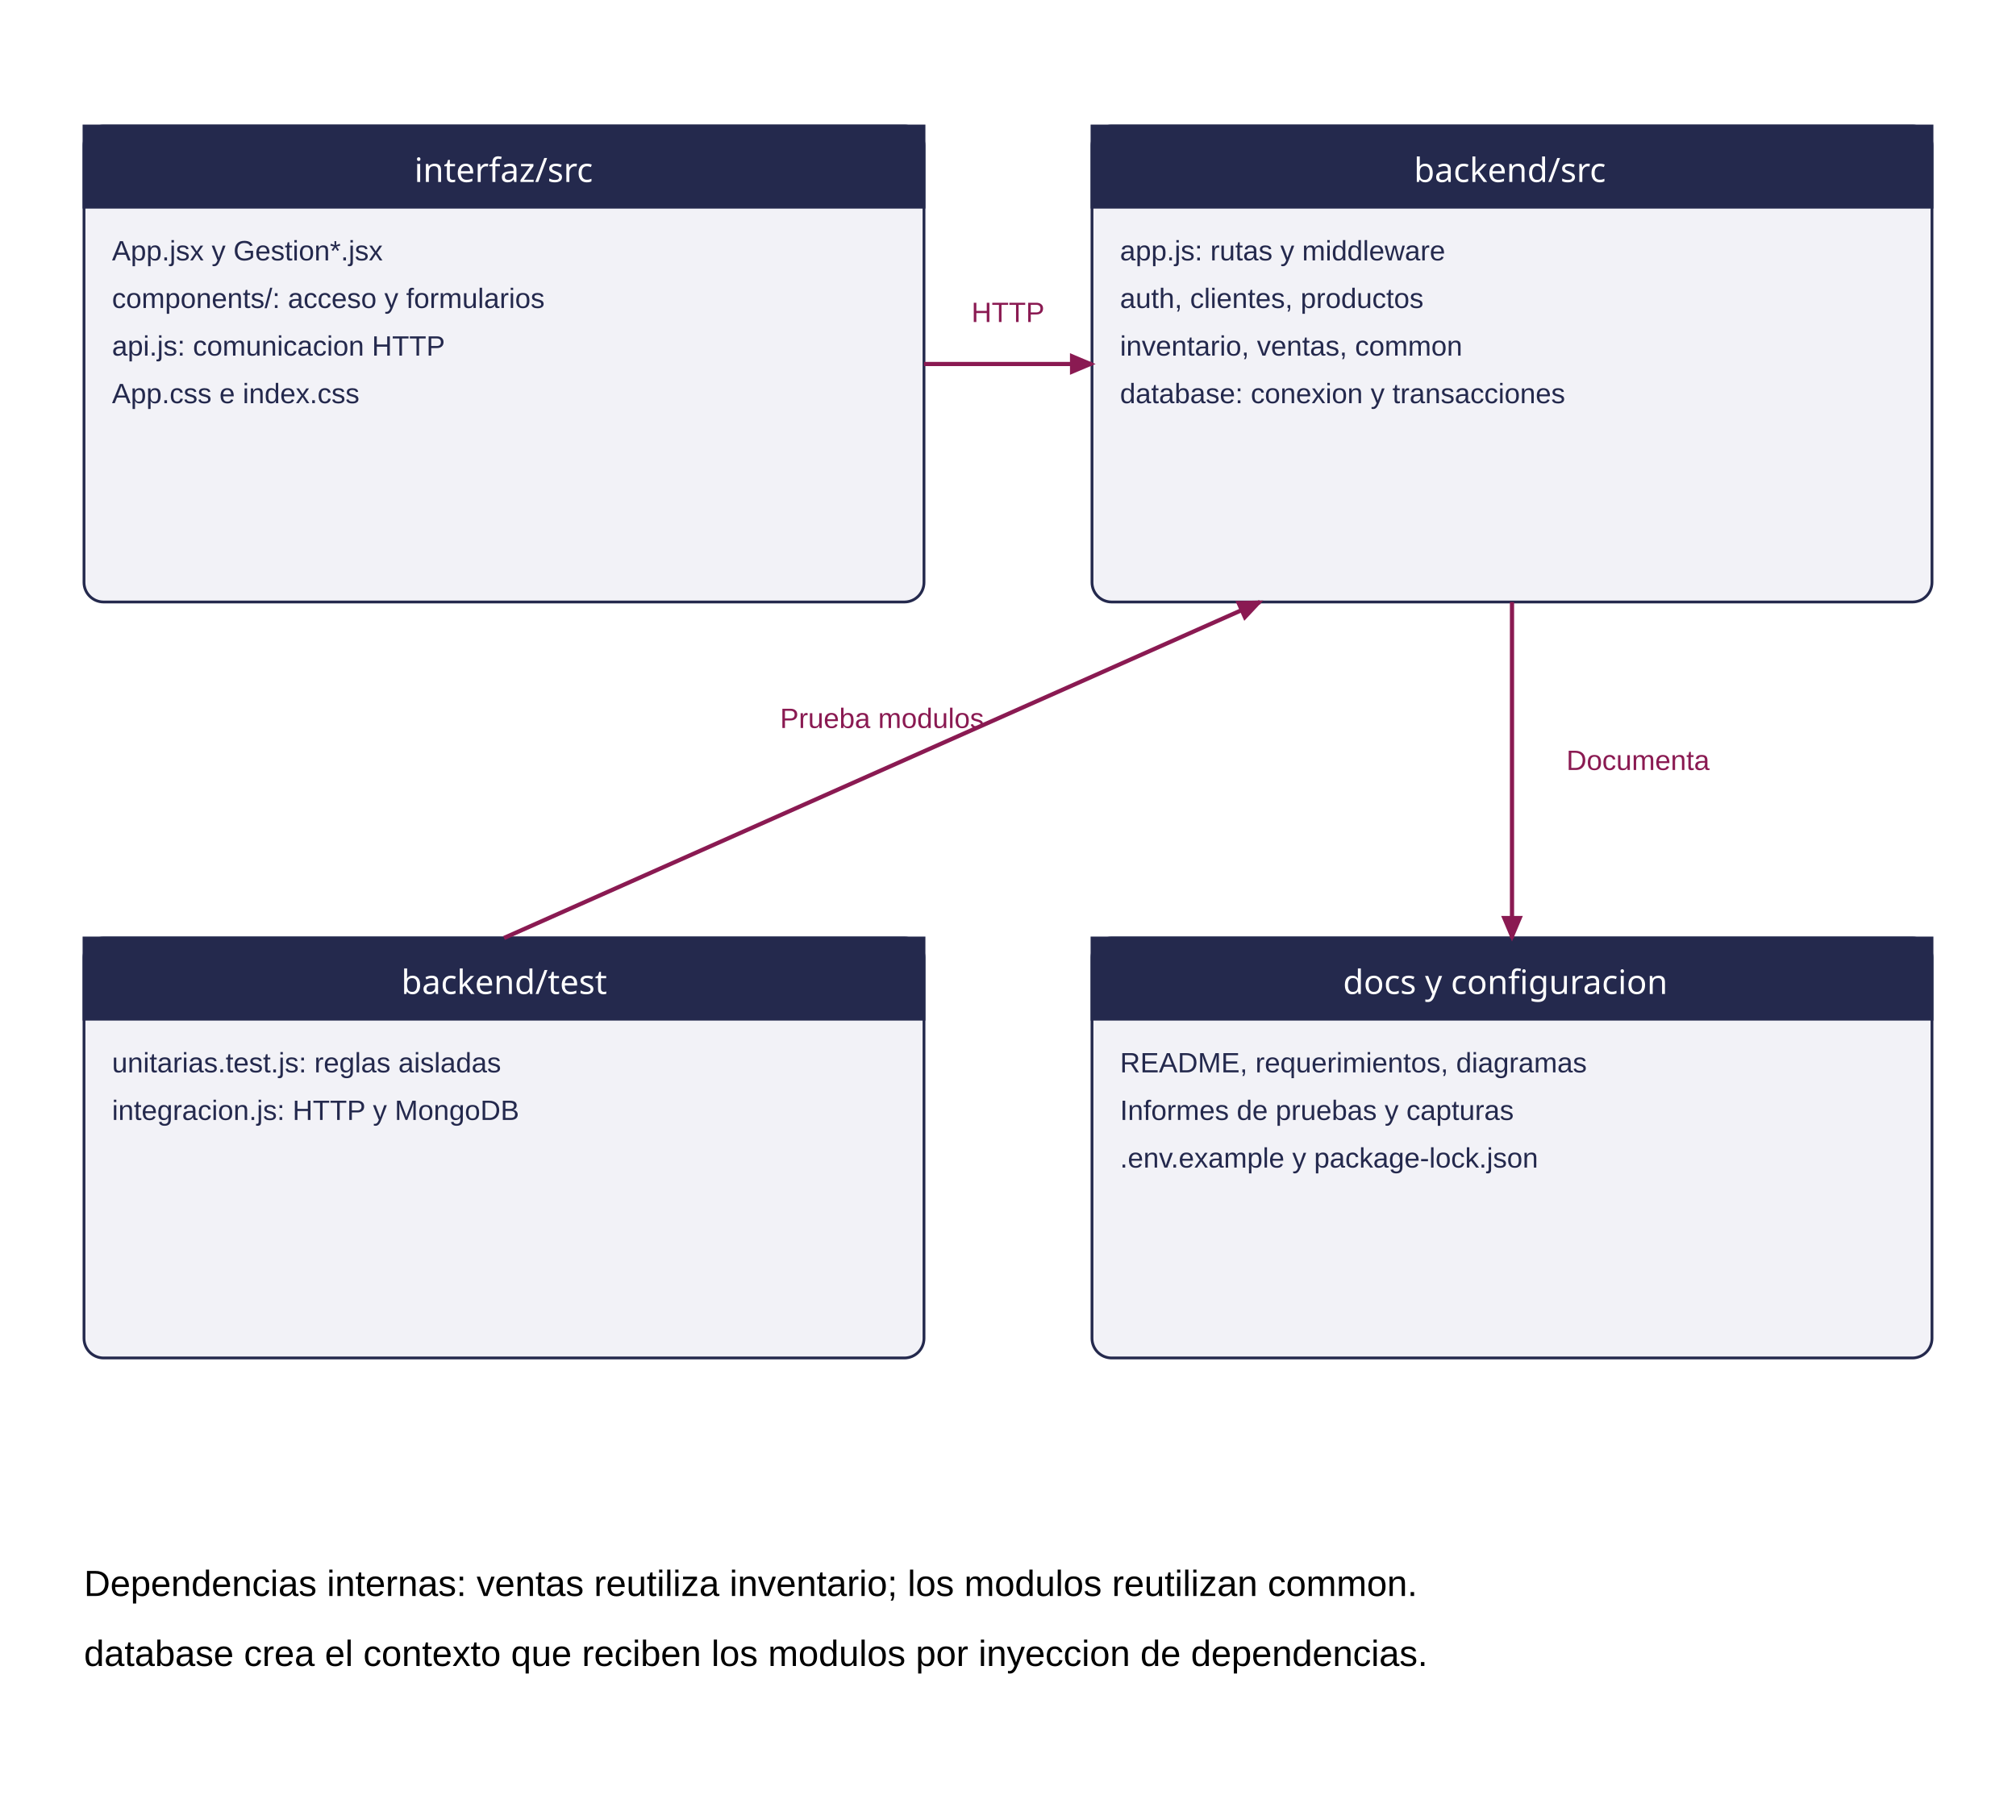
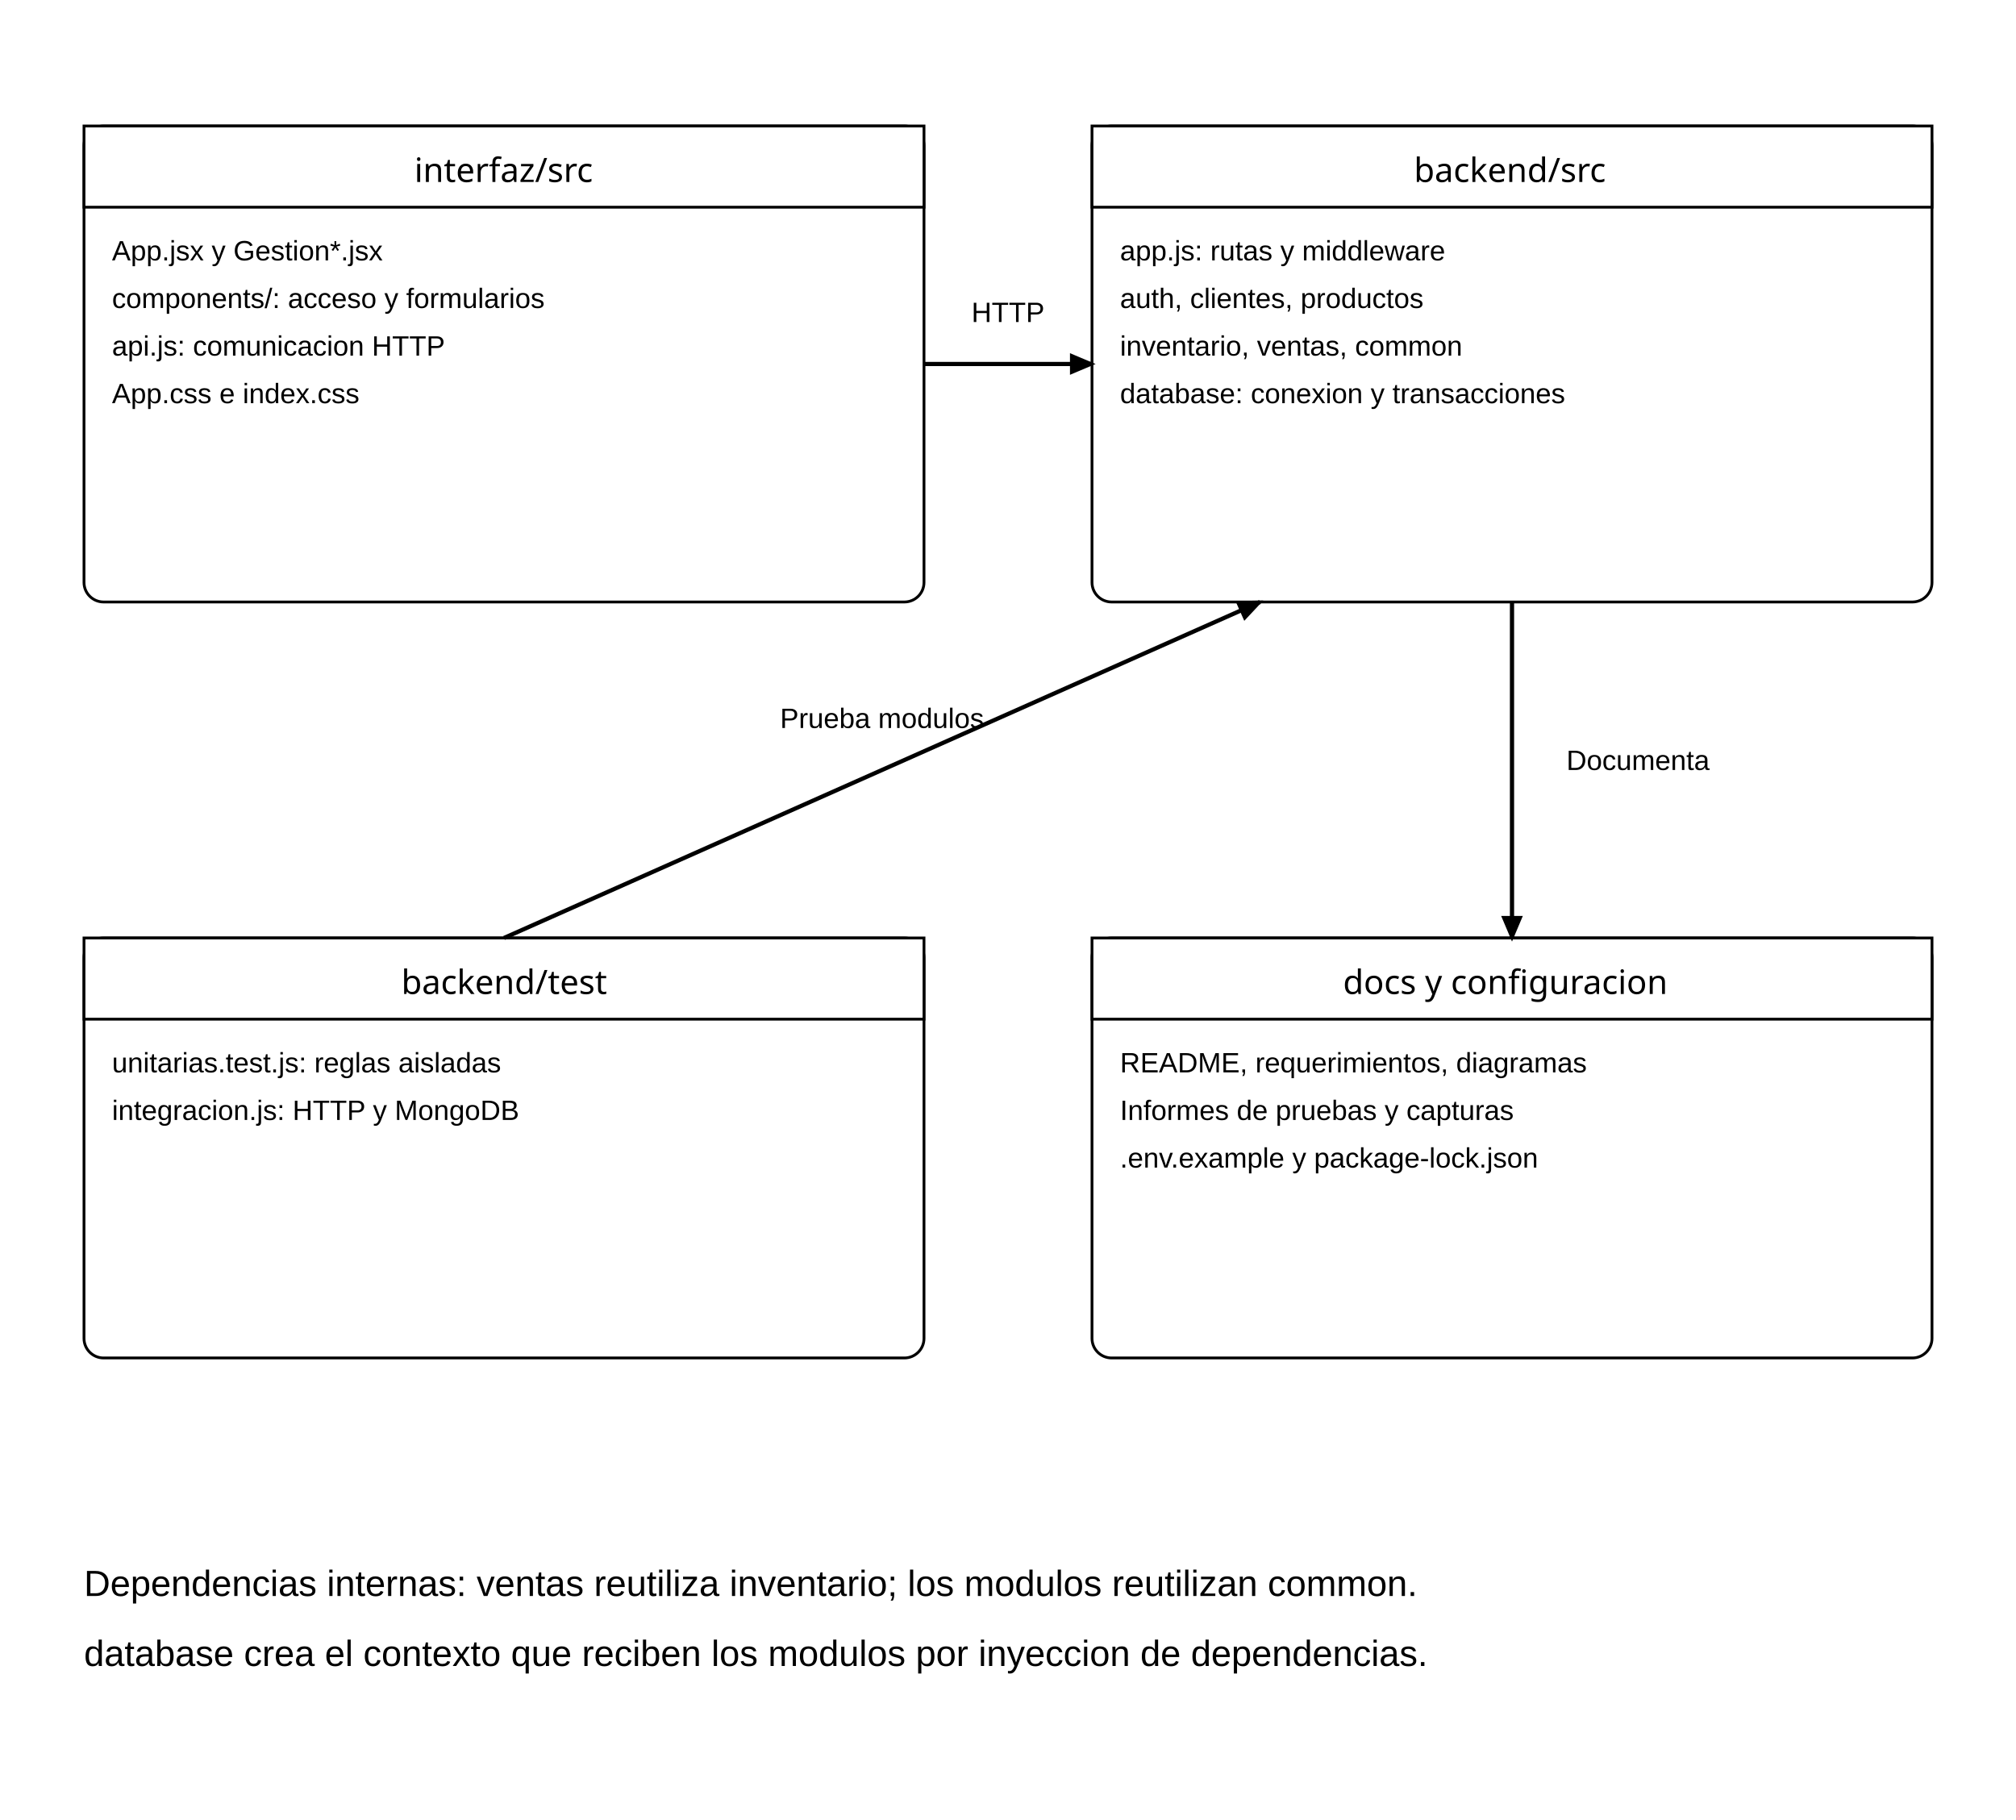
<svg xmlns="http://www.w3.org/2000/svg" width="720" height="650" preserveAspectRatio="xMinYMin meet" viewBox="0 0 720 650" version="1.0" fill-rule="evenodd">
  <clipPath id="clip">
    <rect x="0" y="0" width="720" height="650" />
  </clipPath>
  <g id="group" transform="scale(1,-1) translate(0,-650)" style="clip-path: url(#clip)">
    <g transform="">
-       <rect x="30" y="435" width="300" height="170" rx="7" ry="7" style="stroke: rgb(14%,16%,30%); stroke-linecap: butt; stroke-width: 1; fill: rgb(95%,95%,97%); fill-rule: evenodd;" />
-       <rect x="30" y="576" width="300" height="29" style="stroke: rgb(14%,16%,30%); stroke-linecap: butt; stroke-width: 1; fill: rgb(14%,16%,30%); fill-rule: evenodd;" />
-       <text x="147.987" y="585" style="font-family: Arial-Bold; font-size: 12px;fill: rgb(100%,100%,100%); stroke:none;" transform="translate(0,1170) scale(1,-1)">interfaz/src</text>
-       <text x="40" y="557" style="font-family: Arial; font-size: 10px;fill: rgb(14%,16%,30%); stroke:none;" transform="translate(0,1114) scale(1,-1)">App.jsx y Gestion*.jsx</text>
-       <text x="40" y="540" style="font-family: Arial; font-size: 10px;fill: rgb(14%,16%,30%); stroke:none;" transform="translate(0,1080) scale(1,-1)">components/: acceso y formularios</text>
-       <text x="40" y="523" style="font-family: Arial; font-size: 10px;fill: rgb(14%,16%,30%); stroke:none;" transform="translate(0,1046) scale(1,-1)">api.js: comunicacion HTTP</text>
-       <text x="40" y="506" style="font-family: Arial; font-size: 10px;fill: rgb(14%,16%,30%); stroke:none;" transform="translate(0,1012) scale(1,-1)">App.css e index.css</text>
-       <rect x="390" y="435" width="300" height="170" rx="7" ry="7" style="stroke: rgb(14%,16%,30%); stroke-linecap: butt; stroke-width: 1; fill: rgb(95%,95%,97%); fill-rule: evenodd;" />
-       <rect x="390" y="576" width="300" height="29" style="stroke: rgb(14%,16%,30%); stroke-linecap: butt; stroke-width: 1; fill: rgb(14%,16%,30%); fill-rule: evenodd;" />
-       <text x="504.981" y="585" style="font-family: Arial-Bold; font-size: 12px;fill: rgb(100%,100%,100%); stroke:none;" transform="translate(0,1170) scale(1,-1)">backend/src</text>
-       <text x="400" y="557" style="font-family: Arial; font-size: 10px;fill: rgb(14%,16%,30%); stroke:none;" transform="translate(0,1114) scale(1,-1)">app.js: rutas y middleware</text>
-       <text x="400" y="540" style="font-family: Arial; font-size: 10px;fill: rgb(14%,16%,30%); stroke:none;" transform="translate(0,1080) scale(1,-1)">auth, clientes, productos</text>
-       <text x="400" y="523" style="font-family: Arial; font-size: 10px;fill: rgb(14%,16%,30%); stroke:none;" transform="translate(0,1046) scale(1,-1)">inventario, ventas, common</text>
-       <text x="400" y="506" style="font-family: Arial; font-size: 10px;fill: rgb(14%,16%,30%); stroke:none;" transform="translate(0,1012) scale(1,-1)">database: conexion y transacciones</text>
-       <rect x="30" y="165" width="300" height="150" rx="7" ry="7" style="stroke: rgb(14%,16%,30%); stroke-linecap: butt; stroke-width: 1; fill: rgb(95%,95%,97%); fill-rule: evenodd;" />
-       <rect x="30" y="286" width="300" height="29" style="stroke: rgb(14%,16%,30%); stroke-linecap: butt; stroke-width: 1; fill: rgb(14%,16%,30%); fill-rule: evenodd;" />
-       <text x="143.32" y="295" style="font-family: Arial-Bold; font-size: 12px;fill: rgb(100%,100%,100%); stroke:none;" transform="translate(0,590) scale(1,-1)">backend/test</text>
-       <text x="40" y="267" style="font-family: Arial; font-size: 10px;fill: rgb(14%,16%,30%); stroke:none;" transform="translate(0,534) scale(1,-1)">unitarias.test.js: reglas aisladas</text>
-       <text x="40" y="250" style="font-family: Arial; font-size: 10px;fill: rgb(14%,16%,30%); stroke:none;" transform="translate(0,500) scale(1,-1)">integracion.js: HTTP y MongoDB</text>
-       <rect x="390" y="165" width="300" height="150" rx="7" ry="7" style="stroke: rgb(14%,16%,30%); stroke-linecap: butt; stroke-width: 1; fill: rgb(95%,95%,97%); fill-rule: evenodd;" />
-       <rect x="390" y="286" width="300" height="29" style="stroke: rgb(14%,16%,30%); stroke-linecap: butt; stroke-width: 1; fill: rgb(14%,16%,30%); fill-rule: evenodd;" />
-       <text x="479.657" y="295" style="font-family: Arial-Bold; font-size: 12px;fill: rgb(100%,100%,100%); stroke:none;" transform="translate(0,590) scale(1,-1)">docs y configuracion</text>
-       <text x="400" y="267" style="font-family: Arial; font-size: 10px;fill: rgb(14%,16%,30%); stroke:none;" transform="translate(0,534) scale(1,-1)">README, requerimientos, diagramas</text>
-       <text x="400" y="250" style="font-family: Arial; font-size: 10px;fill: rgb(14%,16%,30%); stroke:none;" transform="translate(0,500) scale(1,-1)">Informes de pruebas y capturas</text>
-       <text x="400" y="233" style="font-family: Arial; font-size: 10px;fill: rgb(14%,16%,30%); stroke:none;" transform="translate(0,466) scale(1,-1)">.env.example y package-lock.json</text>
-       <path d="M 330,520 L 390,520 Z" style="stroke: rgb(54%,10%,32%); stroke-linecap: butt; stroke-width: 1.5;" />
-       <polygon points="390 520, 382.632 523.115, 382.632 516.885" style="stroke: rgb(54%,10%,32%); stroke-linecap: butt; stroke-width: 1; fill: rgb(54%,10%,32%); fill-rule: evenodd;" />
-       <text x="346.946" y="535.0" style="font-family: Arial; font-size: 10px;fill: rgb(54%,10%,32%); stroke:none;" transform="translate(0,1070) scale(1,-1)">HTTP</text>
-       <path d="M 180,315 L 450,435 Z" style="stroke: rgb(54%,10%,32%); stroke-linecap: butt; stroke-width: 1.5;" />
-       <polygon points="450 435, 442.001 434.854, 444.532 429.161" style="stroke: rgb(54%,10%,32%); stroke-linecap: butt; stroke-width: 1; fill: rgb(54%,10%,32%); fill-rule: evenodd;" />
-       <text x="278.589" y="390.0" style="font-family: Arial; font-size: 10px;fill: rgb(54%,10%,32%); stroke:none;" transform="translate(0,780) scale(1,-1)">Prueba modulos</text>
-       <path d="M 540,435 L 540,315 Z" style="stroke: rgb(54%,10%,32%); stroke-linecap: butt; stroke-width: 1.5;" />
-       <polygon points="540 315, 543.115 322.368, 536.885 322.368" style="stroke: rgb(54%,10%,32%); stroke-linecap: butt; stroke-width: 1; fill: rgb(54%,10%,32%); fill-rule: evenodd;" />
-       <text x="559.431" y="375.0" style="font-family: Arial; font-size: 10px;fill: rgb(54%,10%,32%); stroke:none;" transform="translate(0,750) scale(1,-1)">Documenta</text>
+       <rect x="30" y="435" width="300" height="170" rx="7" ry="7" style="stroke: rgb(0%,0%,0%); stroke-linecap: butt; stroke-width: 1; fill: rgb(100%,100%,100%); fill-rule: evenodd;" />
+       <rect x="30" y="576" width="300" height="29" style="stroke: rgb(0%,0%,0%); stroke-linecap: butt; stroke-width: 1; fill: rgb(100%,100%,100%); fill-rule: evenodd;" />
+       <text x="147.987" y="585" style="font-family: Arial-Bold; font-size: 12px;fill: rgb(0%,0%,0%); stroke:none;" transform="translate(0,1170) scale(1,-1)">interfaz/src</text>
+       <text x="40" y="557" style="font-family: Arial; font-size: 10px;fill: rgb(0%,0%,0%); stroke:none;" transform="translate(0,1114) scale(1,-1)">App.jsx y Gestion*.jsx</text>
+       <text x="40" y="540" style="font-family: Arial; font-size: 10px;fill: rgb(0%,0%,0%); stroke:none;" transform="translate(0,1080) scale(1,-1)">components/: acceso y formularios</text>
+       <text x="40" y="523" style="font-family: Arial; font-size: 10px;fill: rgb(0%,0%,0%); stroke:none;" transform="translate(0,1046) scale(1,-1)">api.js: comunicacion HTTP</text>
+       <text x="40" y="506" style="font-family: Arial; font-size: 10px;fill: rgb(0%,0%,0%); stroke:none;" transform="translate(0,1012) scale(1,-1)">App.css e index.css</text>
+       <rect x="390" y="435" width="300" height="170" rx="7" ry="7" style="stroke: rgb(0%,0%,0%); stroke-linecap: butt; stroke-width: 1; fill: rgb(100%,100%,100%); fill-rule: evenodd;" />
+       <rect x="390" y="576" width="300" height="29" style="stroke: rgb(0%,0%,0%); stroke-linecap: butt; stroke-width: 1; fill: rgb(100%,100%,100%); fill-rule: evenodd;" />
+       <text x="504.981" y="585" style="font-family: Arial-Bold; font-size: 12px;fill: rgb(0%,0%,0%); stroke:none;" transform="translate(0,1170) scale(1,-1)">backend/src</text>
+       <text x="400" y="557" style="font-family: Arial; font-size: 10px;fill: rgb(0%,0%,0%); stroke:none;" transform="translate(0,1114) scale(1,-1)">app.js: rutas y middleware</text>
+       <text x="400" y="540" style="font-family: Arial; font-size: 10px;fill: rgb(0%,0%,0%); stroke:none;" transform="translate(0,1080) scale(1,-1)">auth, clientes, productos</text>
+       <text x="400" y="523" style="font-family: Arial; font-size: 10px;fill: rgb(0%,0%,0%); stroke:none;" transform="translate(0,1046) scale(1,-1)">inventario, ventas, common</text>
+       <text x="400" y="506" style="font-family: Arial; font-size: 10px;fill: rgb(0%,0%,0%); stroke:none;" transform="translate(0,1012) scale(1,-1)">database: conexion y transacciones</text>
+       <rect x="30" y="165" width="300" height="150" rx="7" ry="7" style="stroke: rgb(0%,0%,0%); stroke-linecap: butt; stroke-width: 1; fill: rgb(100%,100%,100%); fill-rule: evenodd;" />
+       <rect x="30" y="286" width="300" height="29" style="stroke: rgb(0%,0%,0%); stroke-linecap: butt; stroke-width: 1; fill: rgb(100%,100%,100%); fill-rule: evenodd;" />
+       <text x="143.32" y="295" style="font-family: Arial-Bold; font-size: 12px;fill: rgb(0%,0%,0%); stroke:none;" transform="translate(0,590) scale(1,-1)">backend/test</text>
+       <text x="40" y="267" style="font-family: Arial; font-size: 10px;fill: rgb(0%,0%,0%); stroke:none;" transform="translate(0,534) scale(1,-1)">unitarias.test.js: reglas aisladas</text>
+       <text x="40" y="250" style="font-family: Arial; font-size: 10px;fill: rgb(0%,0%,0%); stroke:none;" transform="translate(0,500) scale(1,-1)">integracion.js: HTTP y MongoDB</text>
+       <rect x="390" y="165" width="300" height="150" rx="7" ry="7" style="stroke: rgb(0%,0%,0%); stroke-linecap: butt; stroke-width: 1; fill: rgb(100%,100%,100%); fill-rule: evenodd;" />
+       <rect x="390" y="286" width="300" height="29" style="stroke: rgb(0%,0%,0%); stroke-linecap: butt; stroke-width: 1; fill: rgb(100%,100%,100%); fill-rule: evenodd;" />
+       <text x="479.657" y="295" style="font-family: Arial-Bold; font-size: 12px;fill: rgb(0%,0%,0%); stroke:none;" transform="translate(0,590) scale(1,-1)">docs y configuracion</text>
+       <text x="400" y="267" style="font-family: Arial; font-size: 10px;fill: rgb(0%,0%,0%); stroke:none;" transform="translate(0,534) scale(1,-1)">README, requerimientos, diagramas</text>
+       <text x="400" y="250" style="font-family: Arial; font-size: 10px;fill: rgb(0%,0%,0%); stroke:none;" transform="translate(0,500) scale(1,-1)">Informes de pruebas y capturas</text>
+       <text x="400" y="233" style="font-family: Arial; font-size: 10px;fill: rgb(0%,0%,0%); stroke:none;" transform="translate(0,466) scale(1,-1)">.env.example y package-lock.json</text>
+       <path d="M 330,520 L 390,520 Z" style="stroke: rgb(0%,0%,0%); stroke-linecap: butt; stroke-width: 1.5;" />
+       <polygon points="390 520, 382.632 523.115, 382.632 516.885" style="stroke: rgb(0%,0%,0%); stroke-linecap: butt; stroke-width: 1; fill: rgb(0%,0%,0%); fill-rule: evenodd;" />
+       <text x="346.946" y="535.0" style="font-family: Arial; font-size: 10px;fill: rgb(0%,0%,0%); stroke:none;" transform="translate(0,1070) scale(1,-1)">HTTP</text>
+       <path d="M 180,315 L 450,435 Z" style="stroke: rgb(0%,0%,0%); stroke-linecap: butt; stroke-width: 1.5;" />
+       <polygon points="450 435, 442.001 434.854, 444.532 429.161" style="stroke: rgb(0%,0%,0%); stroke-linecap: butt; stroke-width: 1; fill: rgb(0%,0%,0%); fill-rule: evenodd;" />
+       <text x="278.589" y="390.0" style="font-family: Arial; font-size: 10px;fill: rgb(0%,0%,0%); stroke:none;" transform="translate(0,780) scale(1,-1)">Prueba modulos</text>
+       <path d="M 540,435 L 540,315 Z" style="stroke: rgb(0%,0%,0%); stroke-linecap: butt; stroke-width: 1.5;" />
+       <polygon points="540 315, 543.115 322.368, 536.885 322.368" style="stroke: rgb(0%,0%,0%); stroke-linecap: butt; stroke-width: 1; fill: rgb(0%,0%,0%); fill-rule: evenodd;" />
+       <text x="559.431" y="375.0" style="font-family: Arial; font-size: 10px;fill: rgb(0%,0%,0%); stroke:none;" transform="translate(0,750) scale(1,-1)">Documenta</text>
      <text x="30" y="80" style="font-family: Arial; font-size: 13px;fill: rgb(0%,0%,0%); stroke:none;" transform="translate(0,160) scale(1,-1)">Dependencias internas: ventas reutiliza inventario; los modulos reutilizan common.</text>
      <text x="30" y="55" style="font-family: Arial; font-size: 13px;fill: rgb(0%,0%,0%); stroke:none;" transform="translate(0,110) scale(1,-1)">database crea el contexto que reciben los modulos por inyeccion de dependencias.</text>
    </g>
  </g>
</svg>
